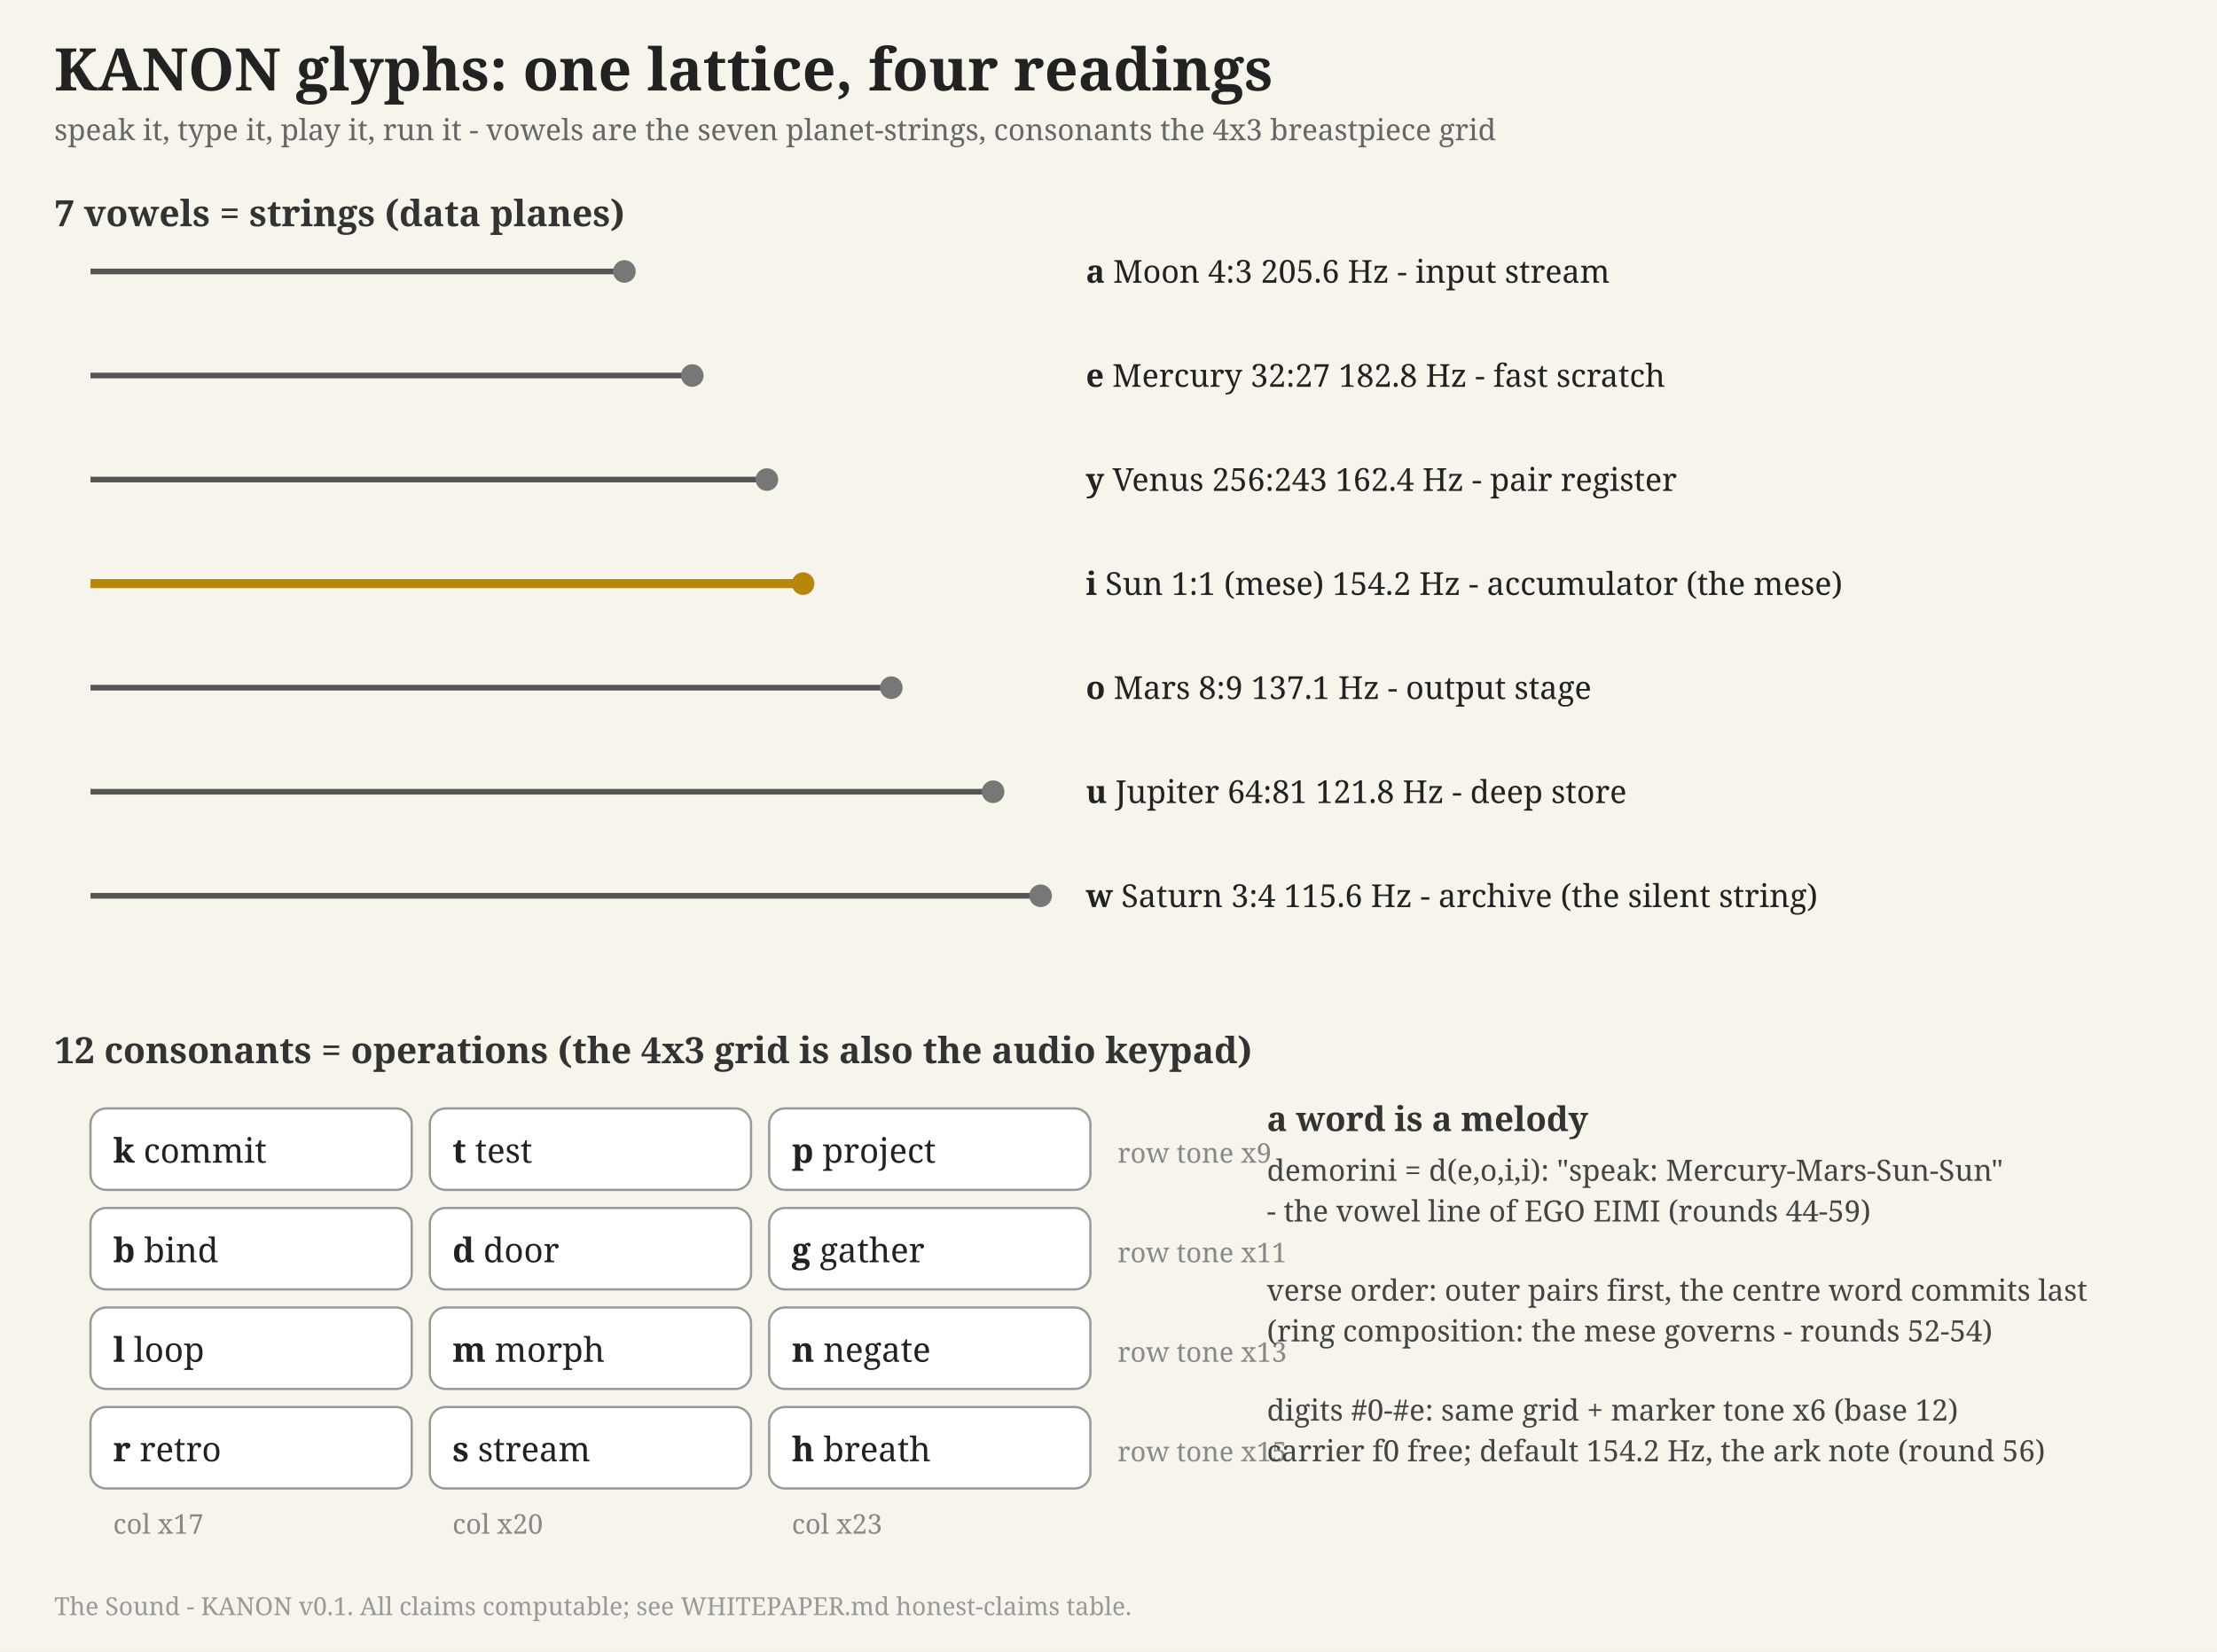
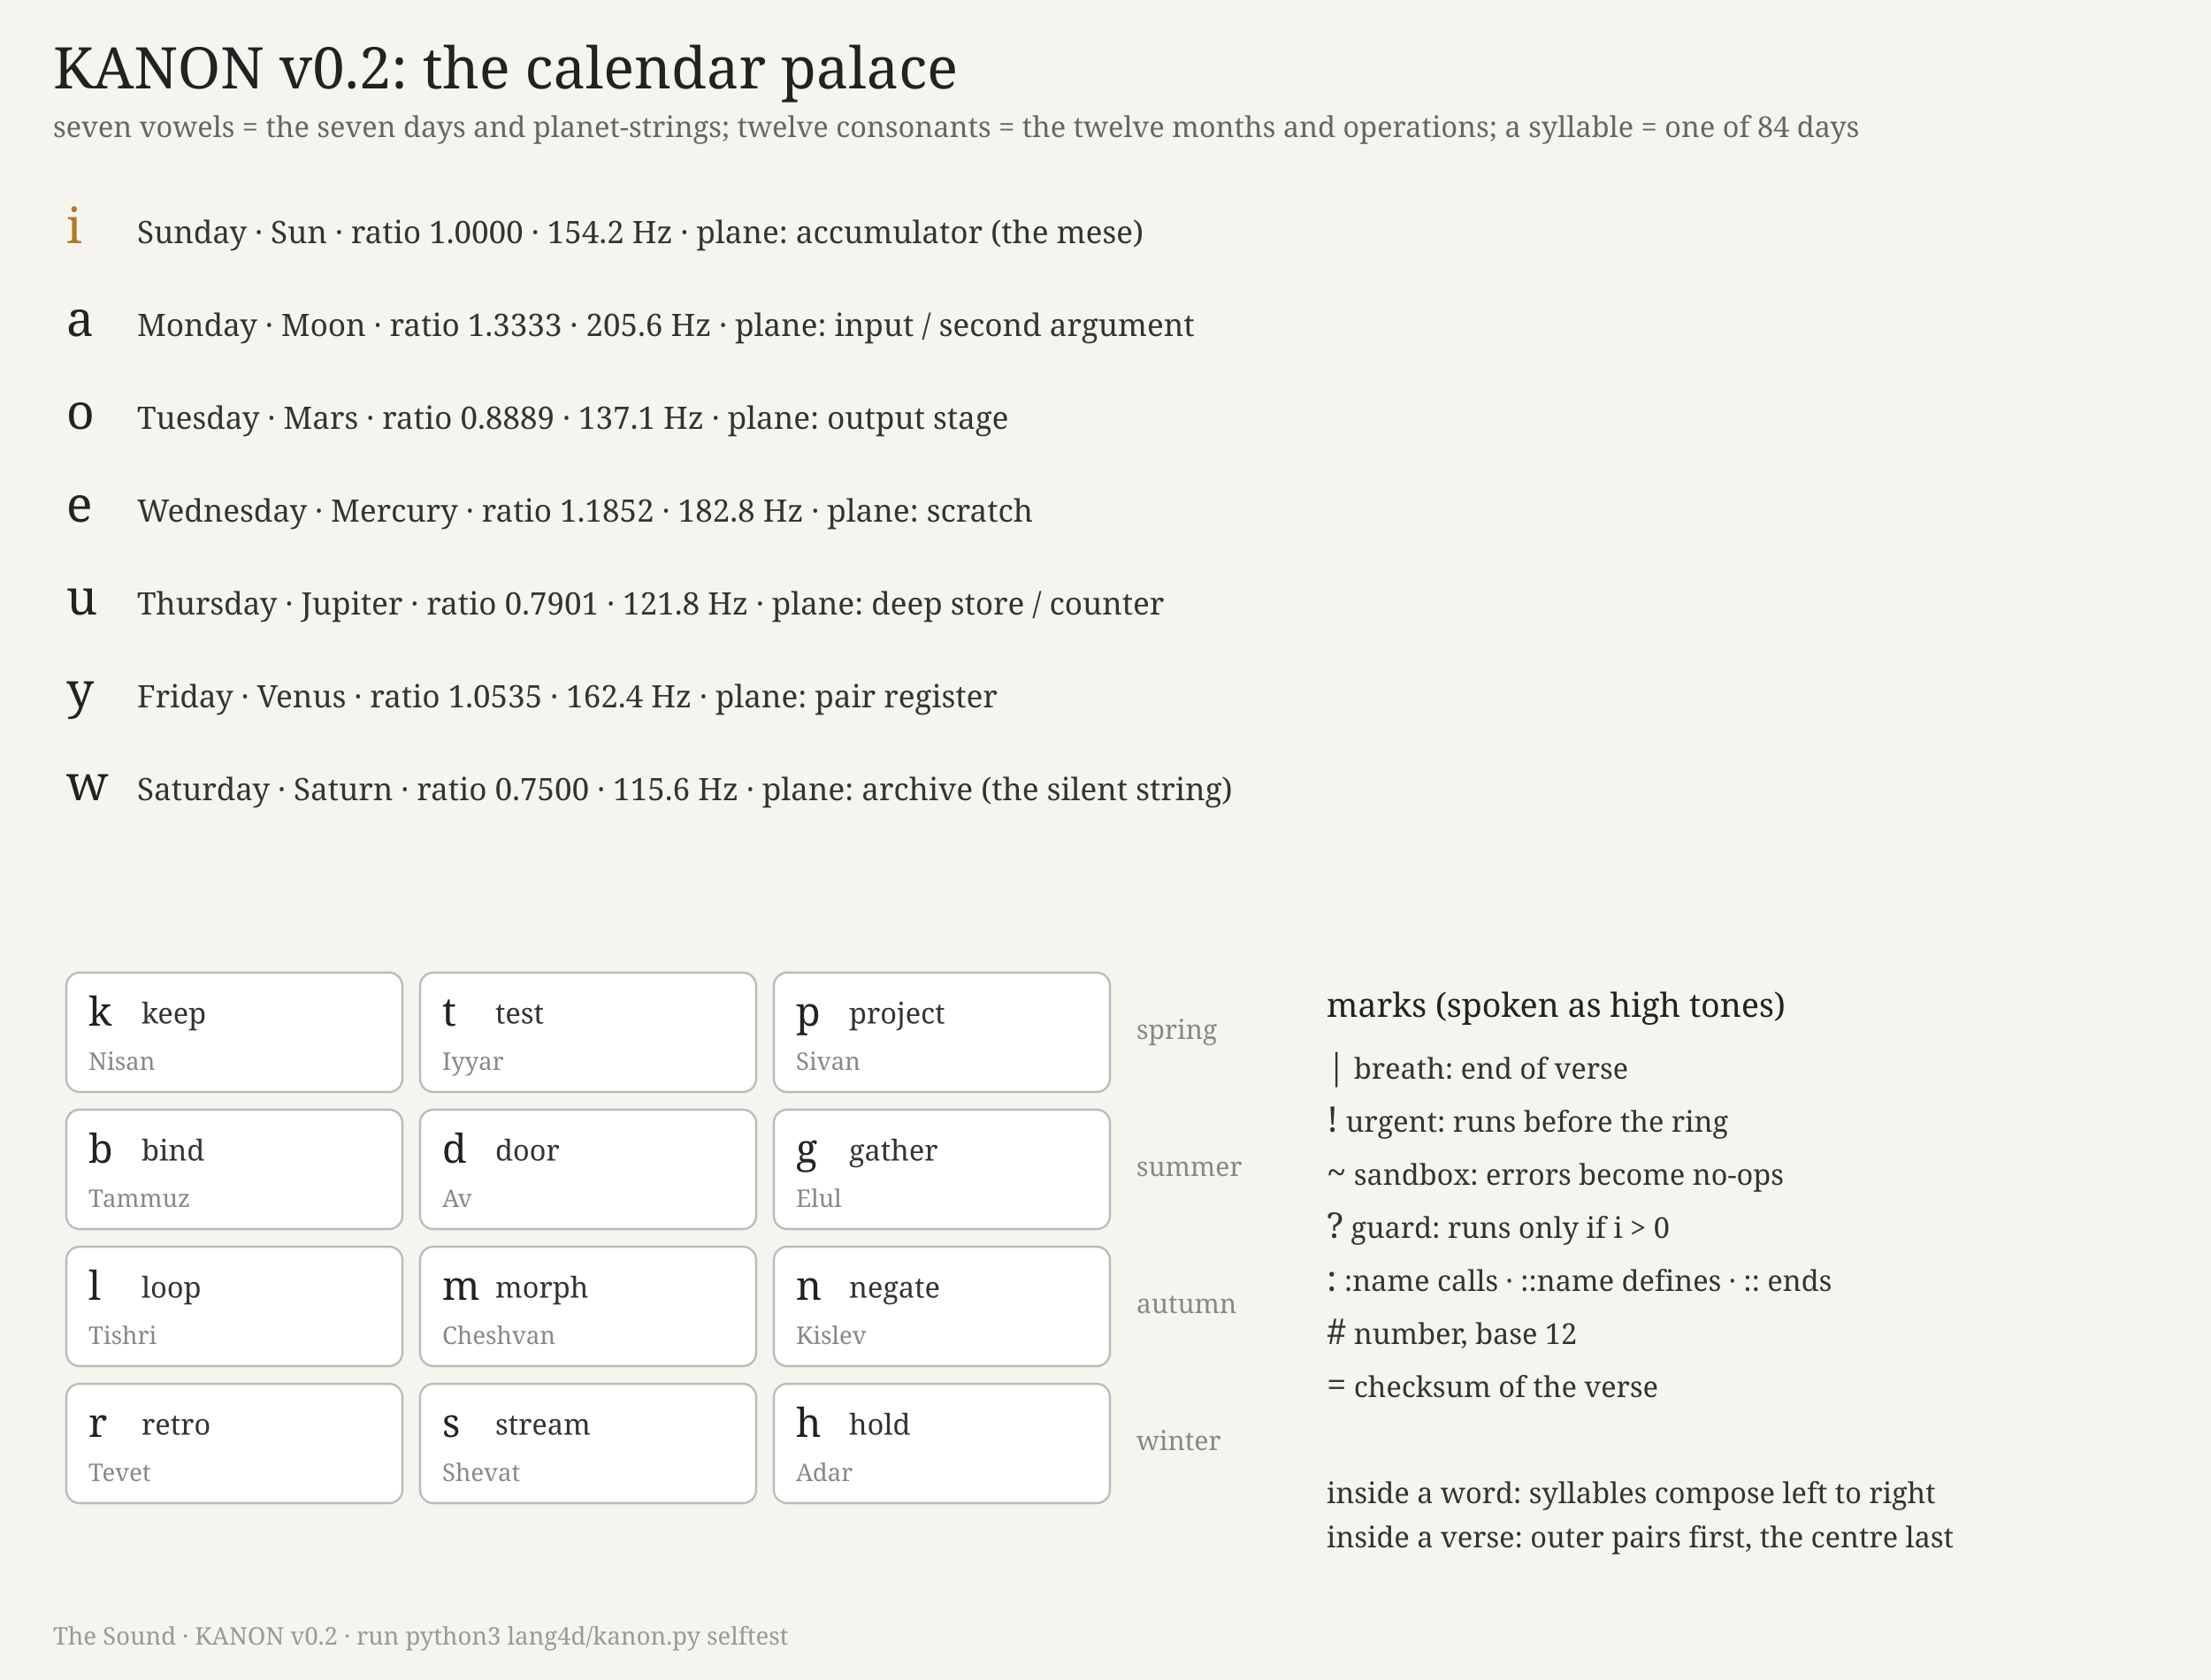
- <svg xmlns="http://www.w3.org/2000/svg" viewBox="0 0 980 730" font-family="Georgia,serif">
-   <rect width="980" height="730" fill="#f7f4ec" />
-   <text x="24" y="40" font-size="26" font-weight="bold" fill="#222">KANON glyphs: one lattice, four readings</text>
-   <text x="24" y="62" font-size="13" fill="#666">speak it, type it, play it, run it - vowels are the seven planet-strings, consonants the 4x3 breastpiece grid</text>
-   <text x="24" y="100" font-size="16" font-weight="bold" fill="#333">7 vowels = strings (data planes)</text>
-   <line x1="40" y1="120" x2="276" y2="120" stroke="#555" stroke-width="2.5" />
-   <circle cx="276" cy="120" r="5" fill="#777" />
-   <text x="480" y="125" font-size="14" fill="#222">
-     <tspan font-weight="bold">a</tspan>  Moon  4:3  205.6 Hz  - input stream</text>
-   <line x1="40" y1="166" x2="306" y2="166" stroke="#555" stroke-width="2.5" />
-   <circle cx="306" cy="166" r="5" fill="#777" />
-   <text x="480" y="171" font-size="14" fill="#222">
-     <tspan font-weight="bold">e</tspan>  Mercury  32:27  182.8 Hz  - fast scratch</text>
-   <line x1="40" y1="212" x2="339" y2="212" stroke="#555" stroke-width="2.5" />
-   <circle cx="339" cy="212" r="5" fill="#777" />
-   <text x="480" y="217" font-size="14" fill="#222">
-     <tspan font-weight="bold">y</tspan>  Venus  256:243  162.4 Hz  - pair register</text>
-   <line x1="40" y1="258" x2="355" y2="258" stroke="#b8860b" stroke-width="4" />
-   <circle cx="355" cy="258" r="5" fill="#b8860b" />
-   <text x="480" y="263" font-size="14" fill="#222">
-     <tspan font-weight="bold">i</tspan>  Sun  1:1 (mese)  154.2 Hz  - accumulator (the mese)</text>
-   <line x1="40" y1="304" x2="394" y2="304" stroke="#555" stroke-width="2.5" />
-   <circle cx="394" cy="304" r="5" fill="#777" />
-   <text x="480" y="309" font-size="14" fill="#222">
-     <tspan font-weight="bold">o</tspan>  Mars  8:9  137.1 Hz  - output stage</text>
-   <line x1="40" y1="350" x2="439" y2="350" stroke="#555" stroke-width="2.5" />
-   <circle cx="439" cy="350" r="5" fill="#777" />
-   <text x="480" y="355" font-size="14" fill="#222">
-     <tspan font-weight="bold">u</tspan>  Jupiter  64:81  121.8 Hz  - deep store</text>
-   <line x1="40" y1="396" x2="460" y2="396" stroke="#555" stroke-width="2.5" />
-   <circle cx="460" cy="396" r="5" fill="#777" />
-   <text x="480" y="401" font-size="14" fill="#222">
-     <tspan font-weight="bold">w</tspan>  Saturn  3:4  115.6 Hz  - archive (the silent string)</text>
-   <text x="24" y="470" font-size="16" font-weight="bold" fill="#333">12 consonants = operations (the 4x3 grid is also the audio keypad)</text>
-   <rect x="40" y="490" width="142" height="36" rx="7" fill="#fff" stroke="#999" />
-   <text x="50" y="514" font-size="15" fill="#222">
-     <tspan font-weight="bold">k</tspan> commit</text>
-   <rect x="190" y="490" width="142" height="36" rx="7" fill="#fff" stroke="#999" />
-   <text x="200" y="514" font-size="15" fill="#222">
-     <tspan font-weight="bold">t</tspan> test</text>
-   <rect x="340" y="490" width="142" height="36" rx="7" fill="#fff" stroke="#999" />
-   <text x="350" y="514" font-size="15" fill="#222">
-     <tspan font-weight="bold">p</tspan> project</text>
-   <rect x="40" y="534" width="142" height="36" rx="7" fill="#fff" stroke="#999" />
-   <text x="50" y="558" font-size="15" fill="#222">
-     <tspan font-weight="bold">b</tspan> bind</text>
-   <rect x="190" y="534" width="142" height="36" rx="7" fill="#fff" stroke="#999" />
-   <text x="200" y="558" font-size="15" fill="#222">
-     <tspan font-weight="bold">d</tspan> door</text>
-   <rect x="340" y="534" width="142" height="36" rx="7" fill="#fff" stroke="#999" />
-   <text x="350" y="558" font-size="15" fill="#222">
-     <tspan font-weight="bold">g</tspan> gather</text>
-   <rect x="40" y="578" width="142" height="36" rx="7" fill="#fff" stroke="#999" />
-   <text x="50" y="602" font-size="15" fill="#222">
-     <tspan font-weight="bold">l</tspan> loop</text>
-   <rect x="190" y="578" width="142" height="36" rx="7" fill="#fff" stroke="#999" />
-   <text x="200" y="602" font-size="15" fill="#222">
-     <tspan font-weight="bold">m</tspan> morph</text>
-   <rect x="340" y="578" width="142" height="36" rx="7" fill="#fff" stroke="#999" />
-   <text x="350" y="602" font-size="15" fill="#222">
-     <tspan font-weight="bold">n</tspan> negate</text>
-   <rect x="40" y="622" width="142" height="36" rx="7" fill="#fff" stroke="#999" />
-   <text x="50" y="646" font-size="15" fill="#222">
-     <tspan font-weight="bold">r</tspan> retro</text>
-   <rect x="190" y="622" width="142" height="36" rx="7" fill="#fff" stroke="#999" />
-   <text x="200" y="646" font-size="15" fill="#222">
-     <tspan font-weight="bold">s</tspan> stream</text>
-   <rect x="340" y="622" width="142" height="36" rx="7" fill="#fff" stroke="#999" />
-   <text x="350" y="646" font-size="15" fill="#222">
-     <tspan font-weight="bold">h</tspan> breath</text>
-   <text x="494" y="514" font-size="12" fill="#888">row tone x9</text>
-   <text x="494" y="558" font-size="12" fill="#888">row tone x11</text>
-   <text x="494" y="602" font-size="12" fill="#888">row tone x13</text>
-   <text x="494" y="646" font-size="12" fill="#888">row tone x15</text>
-   <text x="50" y="678" font-size="12" fill="#888">col x17</text>
-   <text x="200" y="678" font-size="12" fill="#888">col x20</text>
-   <text x="350" y="678" font-size="12" fill="#888">col x23</text>
-   <text x="560" y="500" font-size="15" font-weight="bold" fill="#333">a word is a melody</text>
-   <text x="560" y="522" font-size="13" fill="#444">demorini = d(e,o,i,i): "speak: Mercury-Mars-Sun-Sun"</text>
-   <text x="560" y="540" font-size="13" fill="#444">- the vowel line of EGO EIMI (rounds 44-59)</text>
-   <text x="560" y="575" font-size="13" fill="#444">verse order: outer pairs first, the centre word commits last</text>
-   <text x="560" y="593" font-size="13" fill="#444">(ring composition: the mese governs - rounds 52-54)</text>
-   <text x="560" y="628" font-size="13" fill="#444">digits #0-#e: same grid + marker tone x6 (base 12)</text>
-   <text x="560" y="646" font-size="13" fill="#444">carrier f0 free; default 154.2 Hz, the ark note (round 56)</text>
-   <text x="24" y="714" font-size="11" fill="#999">The Sound - KANON v0.1. All claims computable; see WHITEPAPER.md honest-claims table.</text>
+ <svg xmlns="http://www.w3.org/2000/svg" viewBox="0 0 1000 760" font-family="Georgia,serif">
+   <rect width="1000" height="760" fill="#f6f4ef" />
+   <text x="24" y="40" font-size="26" fill="#222">KANON v0.2: the calendar palace</text>
+   <text x="24" y="62" font-size="13" fill="#666">seven vowels = the seven days and planet-strings; twelve consonants = the twelve months and operations; a syllable = one of 84 days</text>
+   <text x="30" y="110" font-size="22" fill="#b07a2a">i</text>
+   <text x="62" y="110" font-size="14" fill="#333">Sunday · Sun · ratio 1.0000 · 154.2 Hz · plane: accumulator (the mese)</text>
+   <text x="30" y="152" font-size="22" fill="#222">a</text>
+   <text x="62" y="152" font-size="14" fill="#333">Monday · Moon · ratio 1.3333 · 205.6 Hz · plane: input / second argument</text>
+   <text x="30" y="194" font-size="22" fill="#222">o</text>
+   <text x="62" y="194" font-size="14" fill="#333">Tuesday · Mars · ratio 0.8889 · 137.1 Hz · plane: output stage</text>
+   <text x="30" y="236" font-size="22" fill="#222">e</text>
+   <text x="62" y="236" font-size="14" fill="#333">Wednesday · Mercury · ratio 1.1852 · 182.8 Hz · plane: scratch</text>
+   <text x="30" y="278" font-size="22" fill="#222">u</text>
+   <text x="62" y="278" font-size="14" fill="#333">Thursday · Jupiter · ratio 0.7901 · 121.8 Hz · plane: deep store / counter</text>
+   <text x="30" y="320" font-size="22" fill="#222">y</text>
+   <text x="62" y="320" font-size="14" fill="#333">Friday · Venus · ratio 1.0535 · 162.4 Hz · plane: pair register</text>
+   <text x="30" y="362" font-size="22" fill="#222">w</text>
+   <text x="62" y="362" font-size="14" fill="#333">Saturday · Saturn · ratio 0.7500 · 115.6 Hz · plane: archive (the silent string)</text>
+   <rect x="30" y="440" width="152" height="54" rx="6" fill="#fff" stroke="#bbb" />
+   <text x="40" y="464" font-size="18" fill="#222">k</text>
+   <text x="64" y="463" font-size="13" fill="#333">keep</text>
+   <text x="40" y="484" font-size="11" fill="#888">Nisan</text>
+   <rect x="190" y="440" width="152" height="54" rx="6" fill="#fff" stroke="#bbb" />
+   <text x="200" y="464" font-size="18" fill="#222">t</text>
+   <text x="224" y="463" font-size="13" fill="#333">test</text>
+   <text x="200" y="484" font-size="11" fill="#888">Iyyar</text>
+   <rect x="350" y="440" width="152" height="54" rx="6" fill="#fff" stroke="#bbb" />
+   <text x="360" y="464" font-size="18" fill="#222">p</text>
+   <text x="384" y="463" font-size="13" fill="#333">project</text>
+   <text x="360" y="484" font-size="11" fill="#888">Sivan</text>
+   <rect x="30" y="502" width="152" height="54" rx="6" fill="#fff" stroke="#bbb" />
+   <text x="40" y="526" font-size="18" fill="#222">b</text>
+   <text x="64" y="525" font-size="13" fill="#333">bind</text>
+   <text x="40" y="546" font-size="11" fill="#888">Tammuz</text>
+   <rect x="190" y="502" width="152" height="54" rx="6" fill="#fff" stroke="#bbb" />
+   <text x="200" y="526" font-size="18" fill="#222">d</text>
+   <text x="224" y="525" font-size="13" fill="#333">door</text>
+   <text x="200" y="546" font-size="11" fill="#888">Av</text>
+   <rect x="350" y="502" width="152" height="54" rx="6" fill="#fff" stroke="#bbb" />
+   <text x="360" y="526" font-size="18" fill="#222">g</text>
+   <text x="384" y="525" font-size="13" fill="#333">gather</text>
+   <text x="360" y="546" font-size="11" fill="#888">Elul</text>
+   <rect x="30" y="564" width="152" height="54" rx="6" fill="#fff" stroke="#bbb" />
+   <text x="40" y="588" font-size="18" fill="#222">l</text>
+   <text x="64" y="587" font-size="13" fill="#333">loop</text>
+   <text x="40" y="608" font-size="11" fill="#888">Tishri</text>
+   <rect x="190" y="564" width="152" height="54" rx="6" fill="#fff" stroke="#bbb" />
+   <text x="200" y="588" font-size="18" fill="#222">m</text>
+   <text x="224" y="587" font-size="13" fill="#333">morph</text>
+   <text x="200" y="608" font-size="11" fill="#888">Cheshvan</text>
+   <rect x="350" y="564" width="152" height="54" rx="6" fill="#fff" stroke="#bbb" />
+   <text x="360" y="588" font-size="18" fill="#222">n</text>
+   <text x="384" y="587" font-size="13" fill="#333">negate</text>
+   <text x="360" y="608" font-size="11" fill="#888">Kislev</text>
+   <rect x="30" y="626" width="152" height="54" rx="6" fill="#fff" stroke="#bbb" />
+   <text x="40" y="650" font-size="18" fill="#222">r</text>
+   <text x="64" y="649" font-size="13" fill="#333">retro</text>
+   <text x="40" y="670" font-size="11" fill="#888">Tevet</text>
+   <rect x="190" y="626" width="152" height="54" rx="6" fill="#fff" stroke="#bbb" />
+   <text x="200" y="650" font-size="18" fill="#222">s</text>
+   <text x="224" y="649" font-size="13" fill="#333">stream</text>
+   <text x="200" y="670" font-size="11" fill="#888">Shevat</text>
+   <rect x="350" y="626" width="152" height="54" rx="6" fill="#fff" stroke="#bbb" />
+   <text x="360" y="650" font-size="18" fill="#222">h</text>
+   <text x="384" y="649" font-size="13" fill="#333">hold</text>
+   <text x="360" y="670" font-size="11" fill="#888">Adar</text>
+   <text x="514" y="470" font-size="12" fill="#888">spring</text>
+   <text x="514" y="532" font-size="12" fill="#888">summer</text>
+   <text x="514" y="594" font-size="12" fill="#888">autumn</text>
+   <text x="514" y="656" font-size="12" fill="#888">winter</text>
+   <text x="600" y="460" font-size="15" fill="#222">marks (spoken as high tones)</text>
+   <text x="600" y="488" font-size="13" fill="#333">
+     <tspan font-size="16">|</tspan>   breath: end of verse</text>
+   <text x="600" y="512" font-size="13" fill="#333">
+     <tspan font-size="16">!</tspan>   urgent: runs before the ring</text>
+   <text x="600" y="536" font-size="13" fill="#333">
+     <tspan font-size="16">~</tspan>   sandbox: errors become no-ops</text>
+   <text x="600" y="560" font-size="13" fill="#333">
+     <tspan font-size="16">?</tspan>   guard: runs only if i &gt; 0</text>
+   <text x="600" y="584" font-size="13" fill="#333">
+     <tspan font-size="16">:</tspan>   :name calls · ::name defines · :: ends</text>
+   <text x="600" y="608" font-size="13" fill="#333">
+     <tspan font-size="16">#</tspan>   number, base 12</text>
+   <text x="600" y="632" font-size="13" fill="#333">
+     <tspan font-size="16">=</tspan>   checksum of the verse</text>
+   <text x="600" y="680" font-size="13" fill="#333">inside a word: syllables compose left to right</text>
+   <text x="600" y="700" font-size="13" fill="#333">inside a verse: outer pairs first, the centre last</text>
+   <text x="24" y="744" font-size="11" fill="#999">The Sound · KANON v0.2 · run python3 lang4d/kanon.py selftest</text>
</svg>
